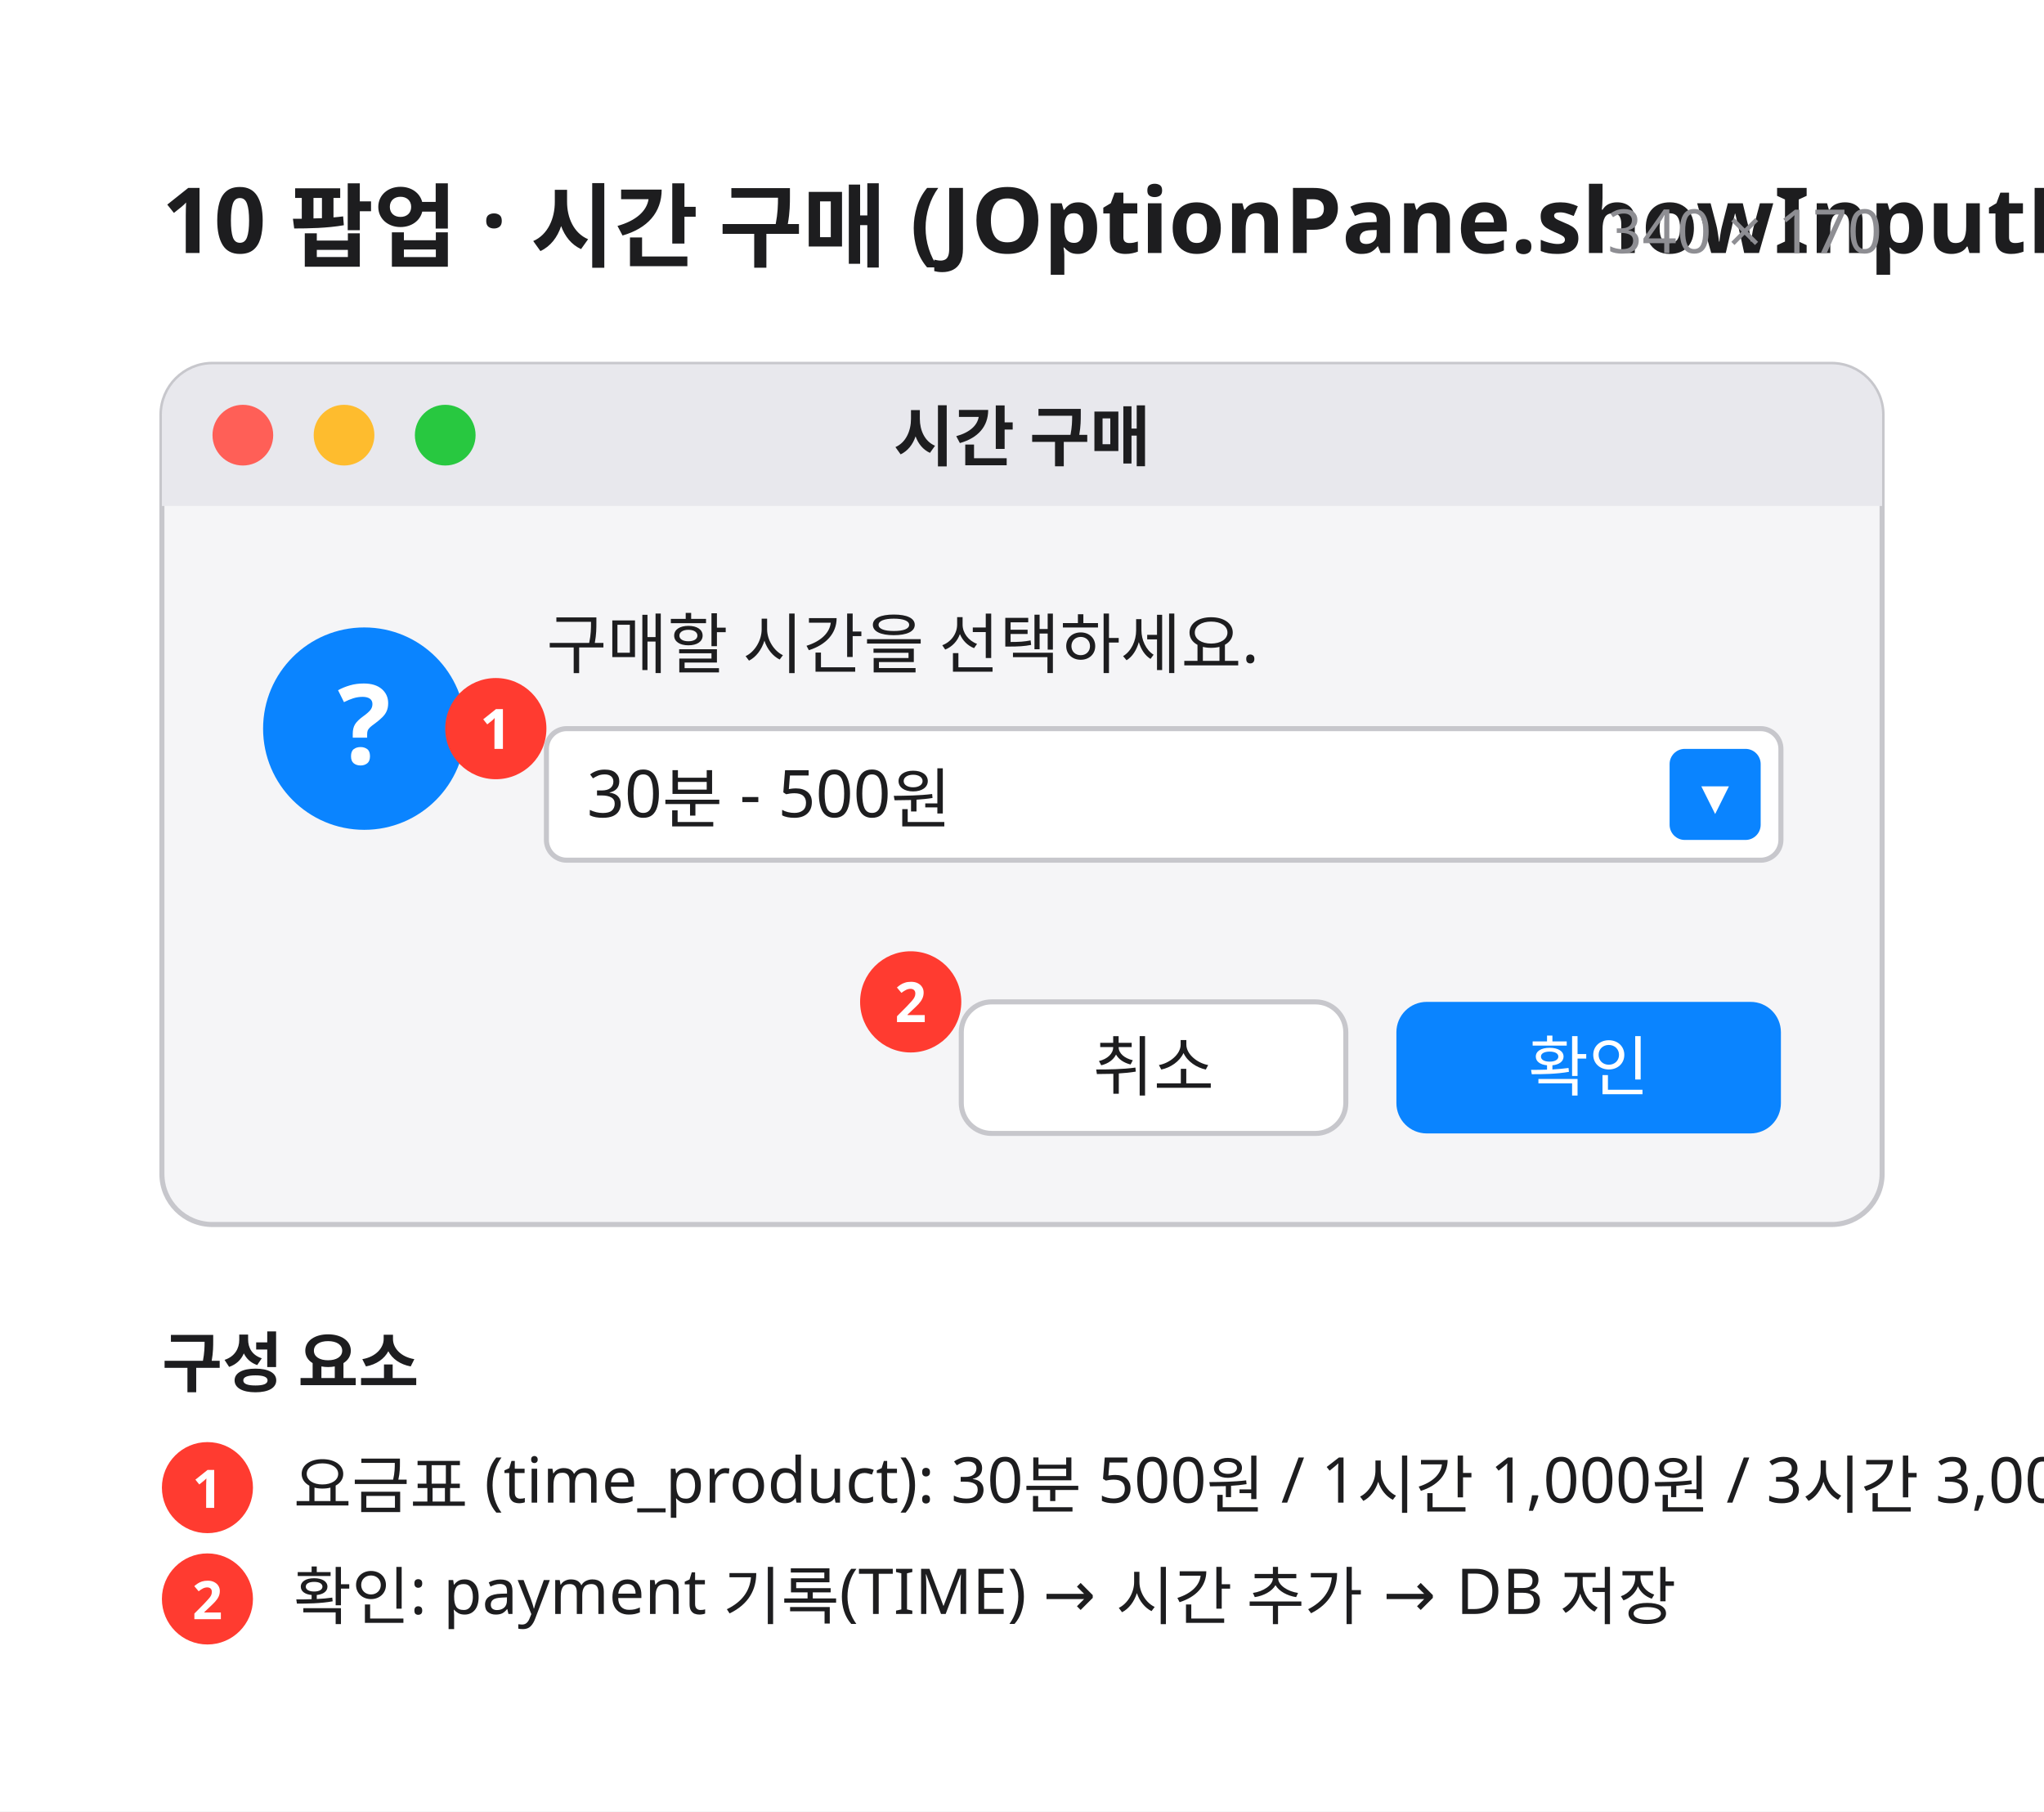
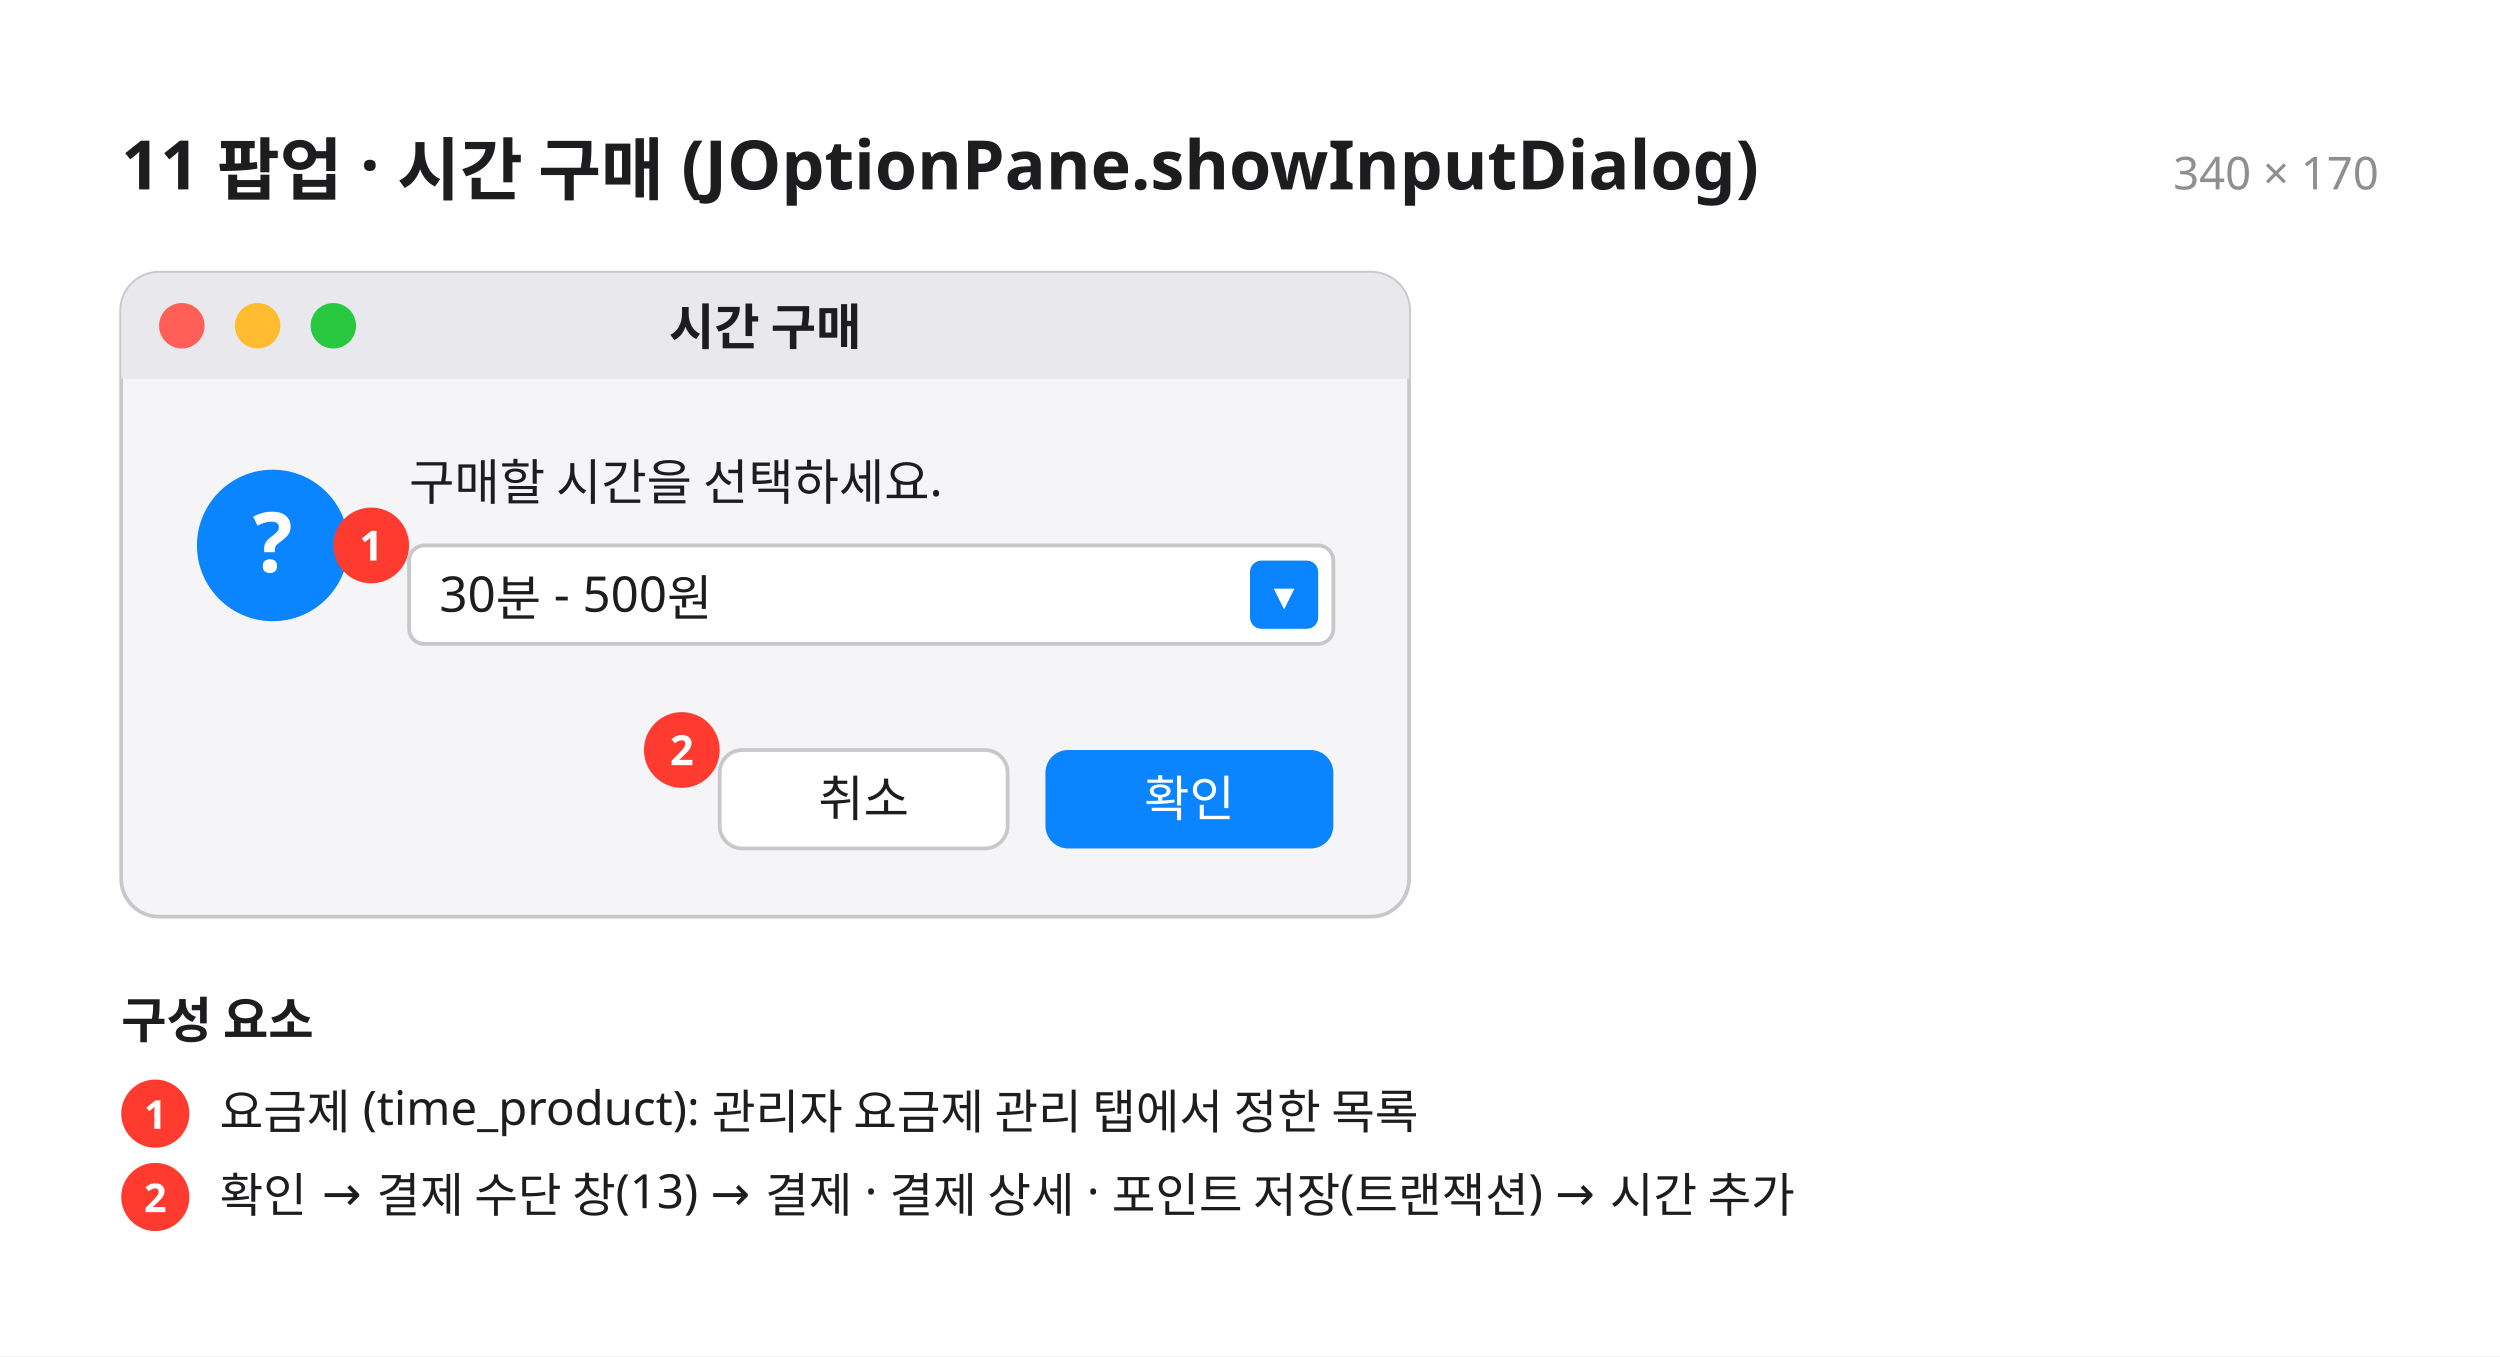
- <svg xmlns="http://www.w3.org/2000/svg" width="404" height="358" viewBox="0 0 404 358">
-   <rect width="404" height="358" fill="#FFFFFF" />
-   <text x="32" y="50" font-family="Apple SD Gothic Neo, Malgun Gothic, Noto Sans KR, sans-serif" font-size="18" font-weight="700" fill="#1D1D1F">10 팝업 · 시간 구매 (JOptionPane.showInputDialog)</text>
-   <text x="372" y="50" font-family="Apple SD Gothic Neo, Malgun Gothic, Noto Sans KR, sans-serif" font-size="12" text-anchor="end" fill="#8E8E93">340 × 170</text>
+ <svg xmlns="http://www.w3.org/2000/svg" width="660" height="358" viewBox="0 0 660 358">
+   <rect width="660" height="358" fill="#FFFFFF" />
+   <text x="32" y="50" font-family="Apple SD Gothic Neo, Malgun Gothic, Noto Sans KR, sans-serif" font-size="18" font-weight="700" fill="#1D1D1F">11 팝업 · 시간 구매 (JOptionPane.showInputDialog)</text>
+   <text x="628" y="50" font-family="Apple SD Gothic Neo, Malgun Gothic, Noto Sans KR, sans-serif" font-size="12" text-anchor="end" fill="#8E8E93">340 × 170</text>
  <g id="창">
    <rect x="32" y="72" width="340" height="170" rx="10" fill="#F5F5F7" stroke="#C7C7CC" />
    <path d="M32 100V82a10 10 0 0 1 10 -10H362a10 10 0 0 1 10 10V100Z" fill="#E8E8ED" />
    <circle cx="48" cy="86" r="6" fill="#FF5F57" />
    <circle cx="68" cy="86" r="6" fill="#FEBC2E" />
    <circle cx="88" cy="86" r="6" fill="#28C840" />
    <text x="202.0" y="91" font-family="Apple SD Gothic Neo, Malgun Gothic, Noto Sans KR, sans-serif" font-size="13" font-weight="600" text-anchor="middle" fill="#1D1D1F">시간 구매</text>
  </g>
  <g id="내용">
    <circle cx="72" cy="144" r="20" fill="#0A84FF" />
    <text x="72" y="151" font-family="Apple SD Gothic Neo, Malgun Gothic, Noto Sans KR, sans-serif" font-size="22" font-weight="700" text-anchor="middle" fill="#FFFFFF">?</text>
    <text x="108" y="132" font-family="Apple SD Gothic Neo, Malgun Gothic, Noto Sans KR, sans-serif" font-size="13" font-weight="400" text-anchor="start" fill="#1D1D1F">구매할 시간을 선택하세요.</text>
    <g id="JComboBox">
      <rect x="108" y="144" width="244" height="26" rx="4" fill="#FFFFFF" stroke="#C7C7CC" stroke-width="1" />
      <text x="116" y="161.5" font-family="Apple SD Gothic Neo, Malgun Gothic, Noto Sans KR, sans-serif" font-size="13" font-weight="400" text-anchor="start" fill="#1D1D1F">30분 - 500원</text>
      <rect x="330" y="148" width="18" height="18" rx="3" fill="#0A84FF" />
      <text x="339" y="161.0" font-family="Apple SD Gothic Neo, Malgun Gothic, Noto Sans KR, sans-serif" font-size="11" font-weight="700" text-anchor="middle" fill="#FFFFFF">▾</text>
    </g>
    <g id="JButton 취소">
      <rect x="190" y="198" width="76" height="26" rx="6" fill="#FFFFFF" stroke="#C7C7CC" stroke-width="1" />
      <text x="228.0" y="215.5" font-family="Apple SD Gothic Neo, Malgun Gothic, Noto Sans KR, sans-serif" font-size="13" font-weight="500" text-anchor="middle" fill="#1D1D1F">취소</text>
    </g>
    <g id="JButton 확인">
      <rect x="276" y="198" width="76" height="26" rx="6" fill="#0A84FF" />
      <text x="314.0" y="215.5" font-family="Apple SD Gothic Neo, Malgun Gothic, Noto Sans KR, sans-serif" font-size="13" font-weight="500" text-anchor="middle" fill="#FFFFFF">확인</text>
    </g>
    <g id="표시 1">
      <circle cx="98" cy="144" r="10" fill="#FF3B30" />
      <text x="98" y="148" font-family="Apple SD Gothic Neo, Malgun Gothic, Noto Sans KR, sans-serif" font-size="11" font-weight="700" text-anchor="middle" fill="#FFFFFF">1</text>
    </g>
    <g id="표시 2">
      <circle cx="180" cy="198" r="10" fill="#FF3B30" />
      <text x="180" y="202" font-family="Apple SD Gothic Neo, Malgun Gothic, Noto Sans KR, sans-serif" font-size="11" font-weight="700" text-anchor="middle" fill="#FFFFFF">2</text>
    </g>
  </g>
  <g id="범례">
    <text x="32" y="274" font-family="Apple SD Gothic Neo, Malgun Gothic, Noto Sans KR, sans-serif" font-size="13" font-weight="700" fill="#1D1D1F">구성 요소</text>
    <circle cx="41" cy="294" r="9" fill="#FF3B30" />
    <text x="41" y="298" font-family="Apple SD Gothic Neo, Malgun Gothic, Noto Sans KR, sans-serif" font-size="10.5" font-weight="700" text-anchor="middle" fill="#FFFFFF">1</text>
-     <text x="58" y="298" font-family="Apple SD Gothic Neo, Malgun Gothic, Noto Sans KR, sans-serif" font-size="12.5" fill="#1D1D1F">요금표 (time_product): 30분 500원 / 1시간 1,000원 / 3시간 3,000원 / 5시간 5,000원</text>
+     <text x="58" y="298" font-family="Apple SD Gothic Neo, Malgun Gothic, Noto Sans KR, sans-serif" font-size="12.5" fill="#1D1D1F">요금제 (time_product): 관리자 요금제 관리 탭에서 정한 목록</text>
    <circle cx="41" cy="316" r="9" fill="#FF3B30" />
    <text x="41" y="320" font-family="Apple SD Gothic Neo, Malgun Gothic, Noto Sans KR, sans-serif" font-size="10.5" font-weight="700" text-anchor="middle" fill="#FFFFFF">2</text>
-     <text x="58" y="320" font-family="Apple SD Gothic Neo, Malgun Gothic, Noto Sans KR, sans-serif" font-size="12.5" fill="#1D1D1F">확인: payment 기록(TIME) → 시간 추가 → DB 저장</text>
+     <text x="58" y="320" font-family="Apple SD Gothic Neo, Malgun Gothic, Noto Sans KR, sans-serif" font-size="12.5" fill="#1D1D1F">확인 → 결제 수단 창(13) → 결제 · 결제 상세 · 포인트 저장(트랜잭션) → 시간 추가</text>
  </g>
</svg>
